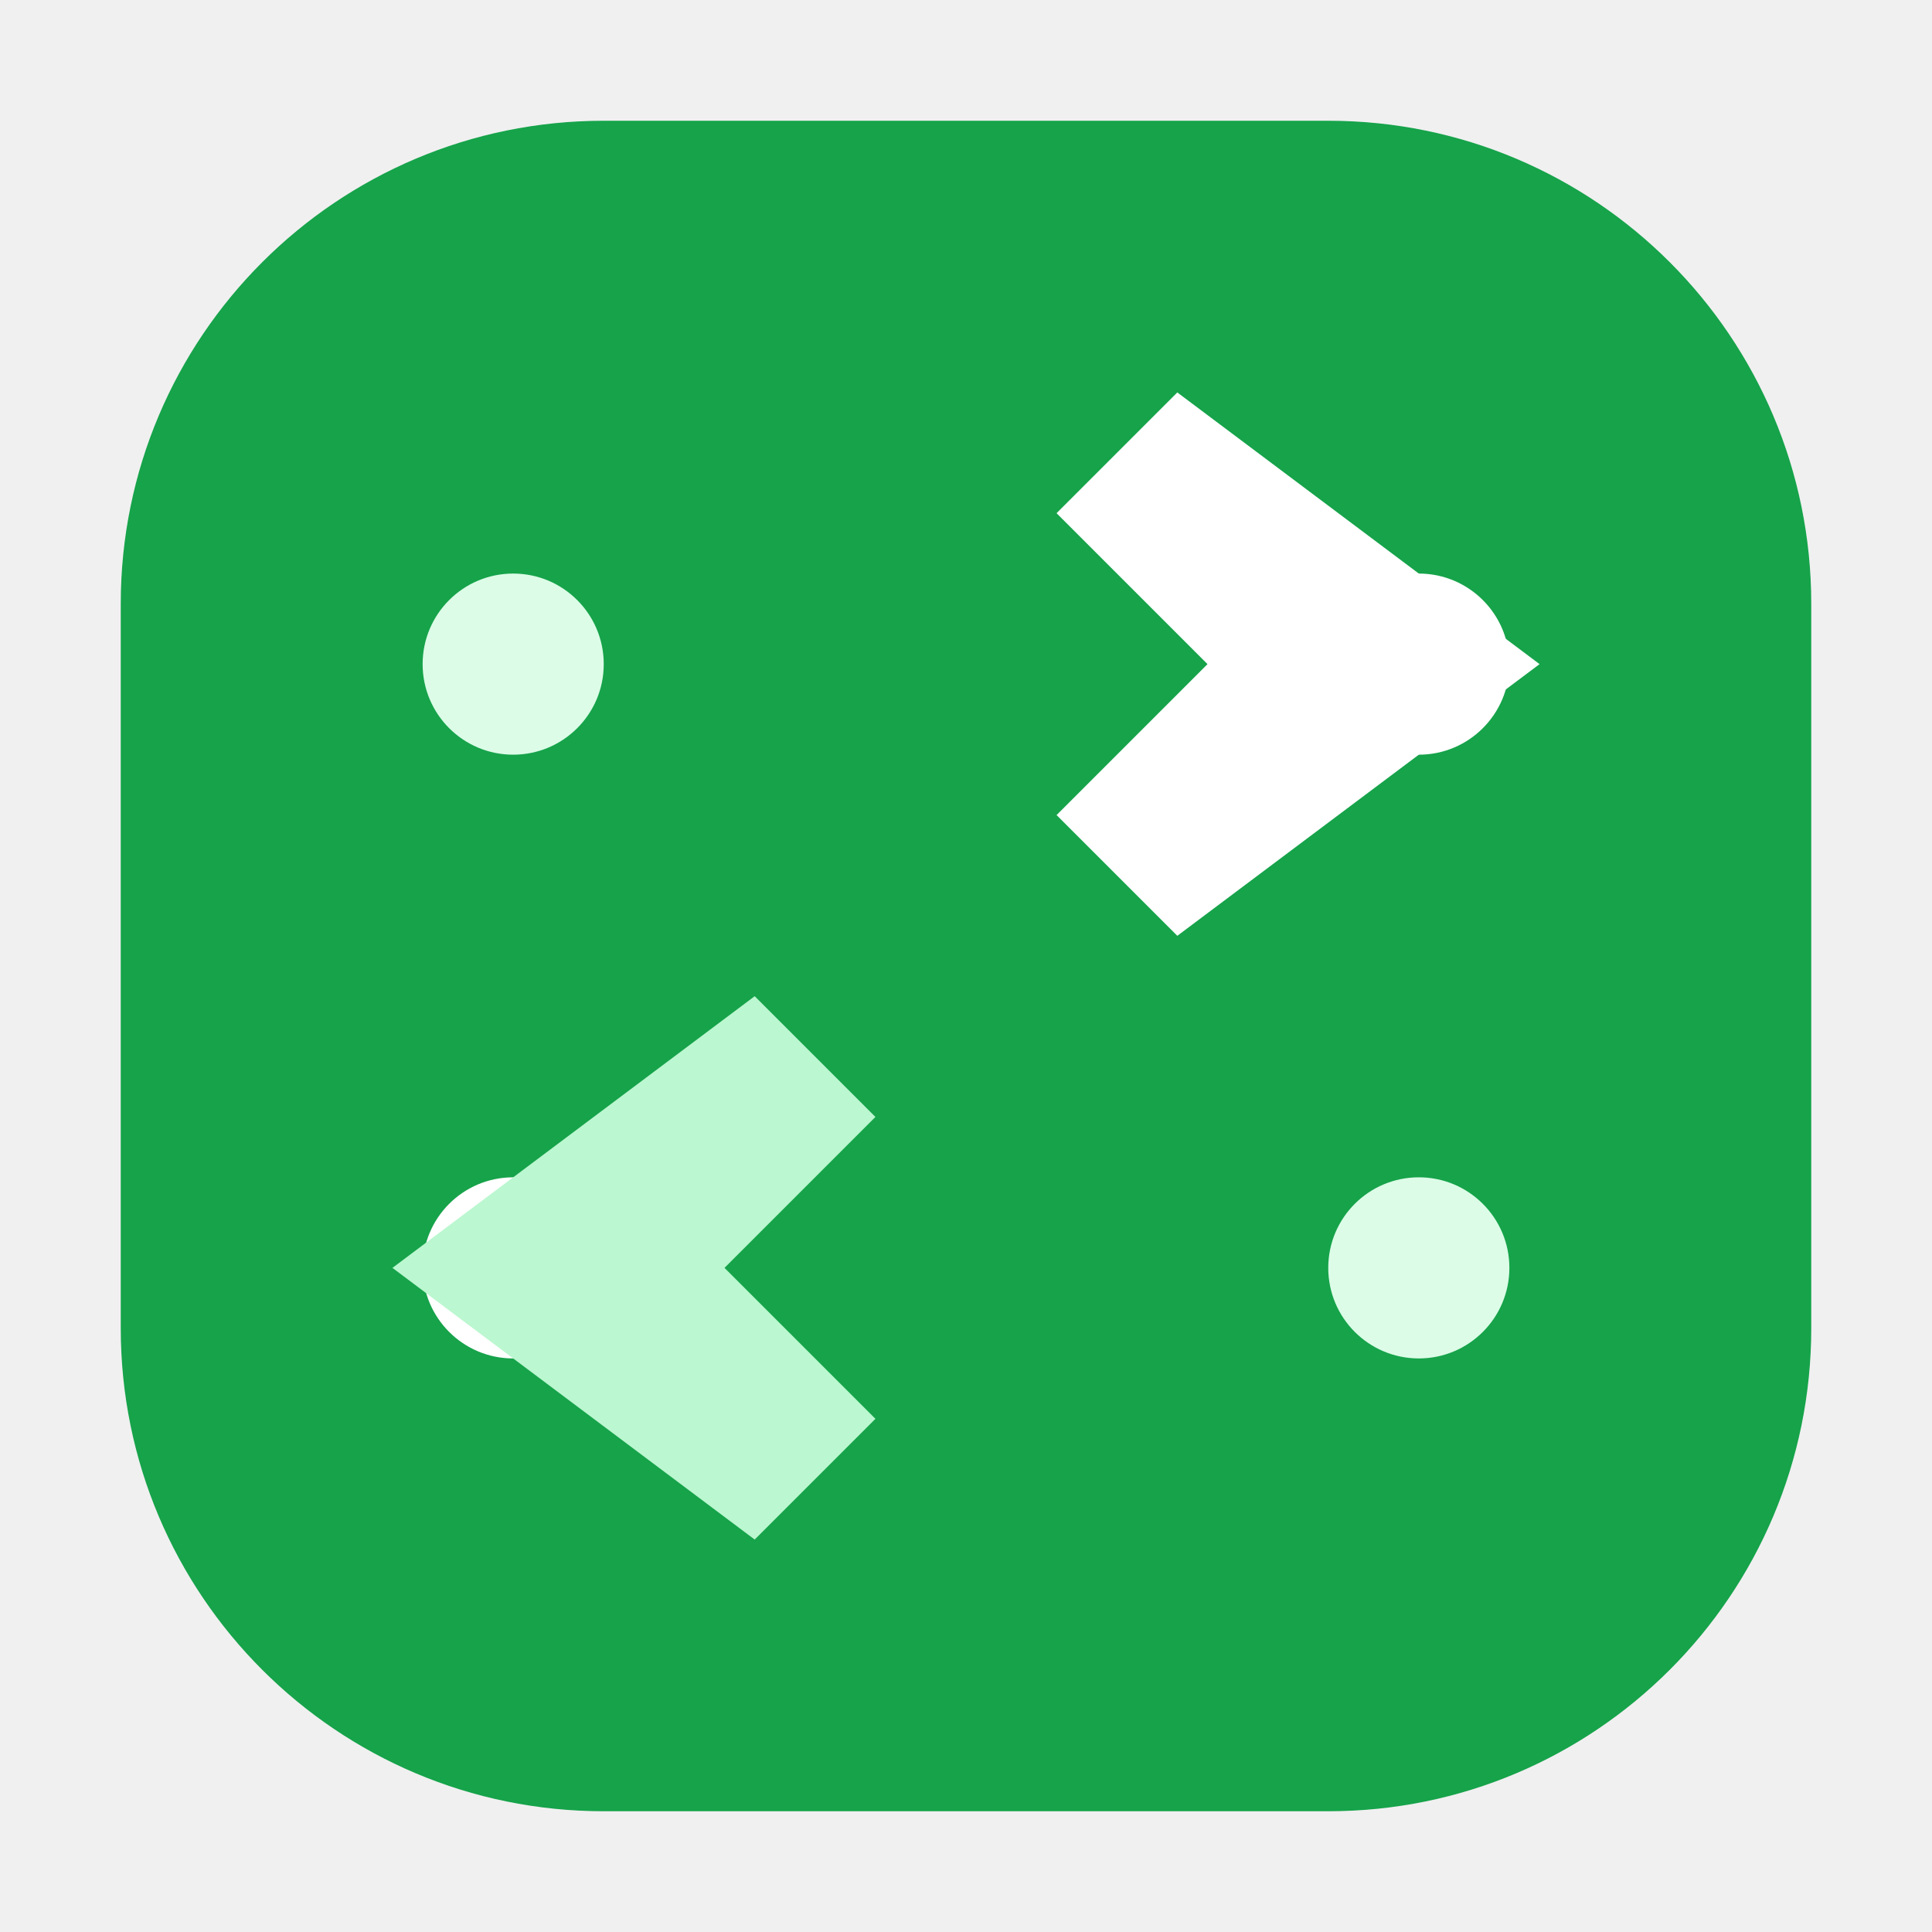
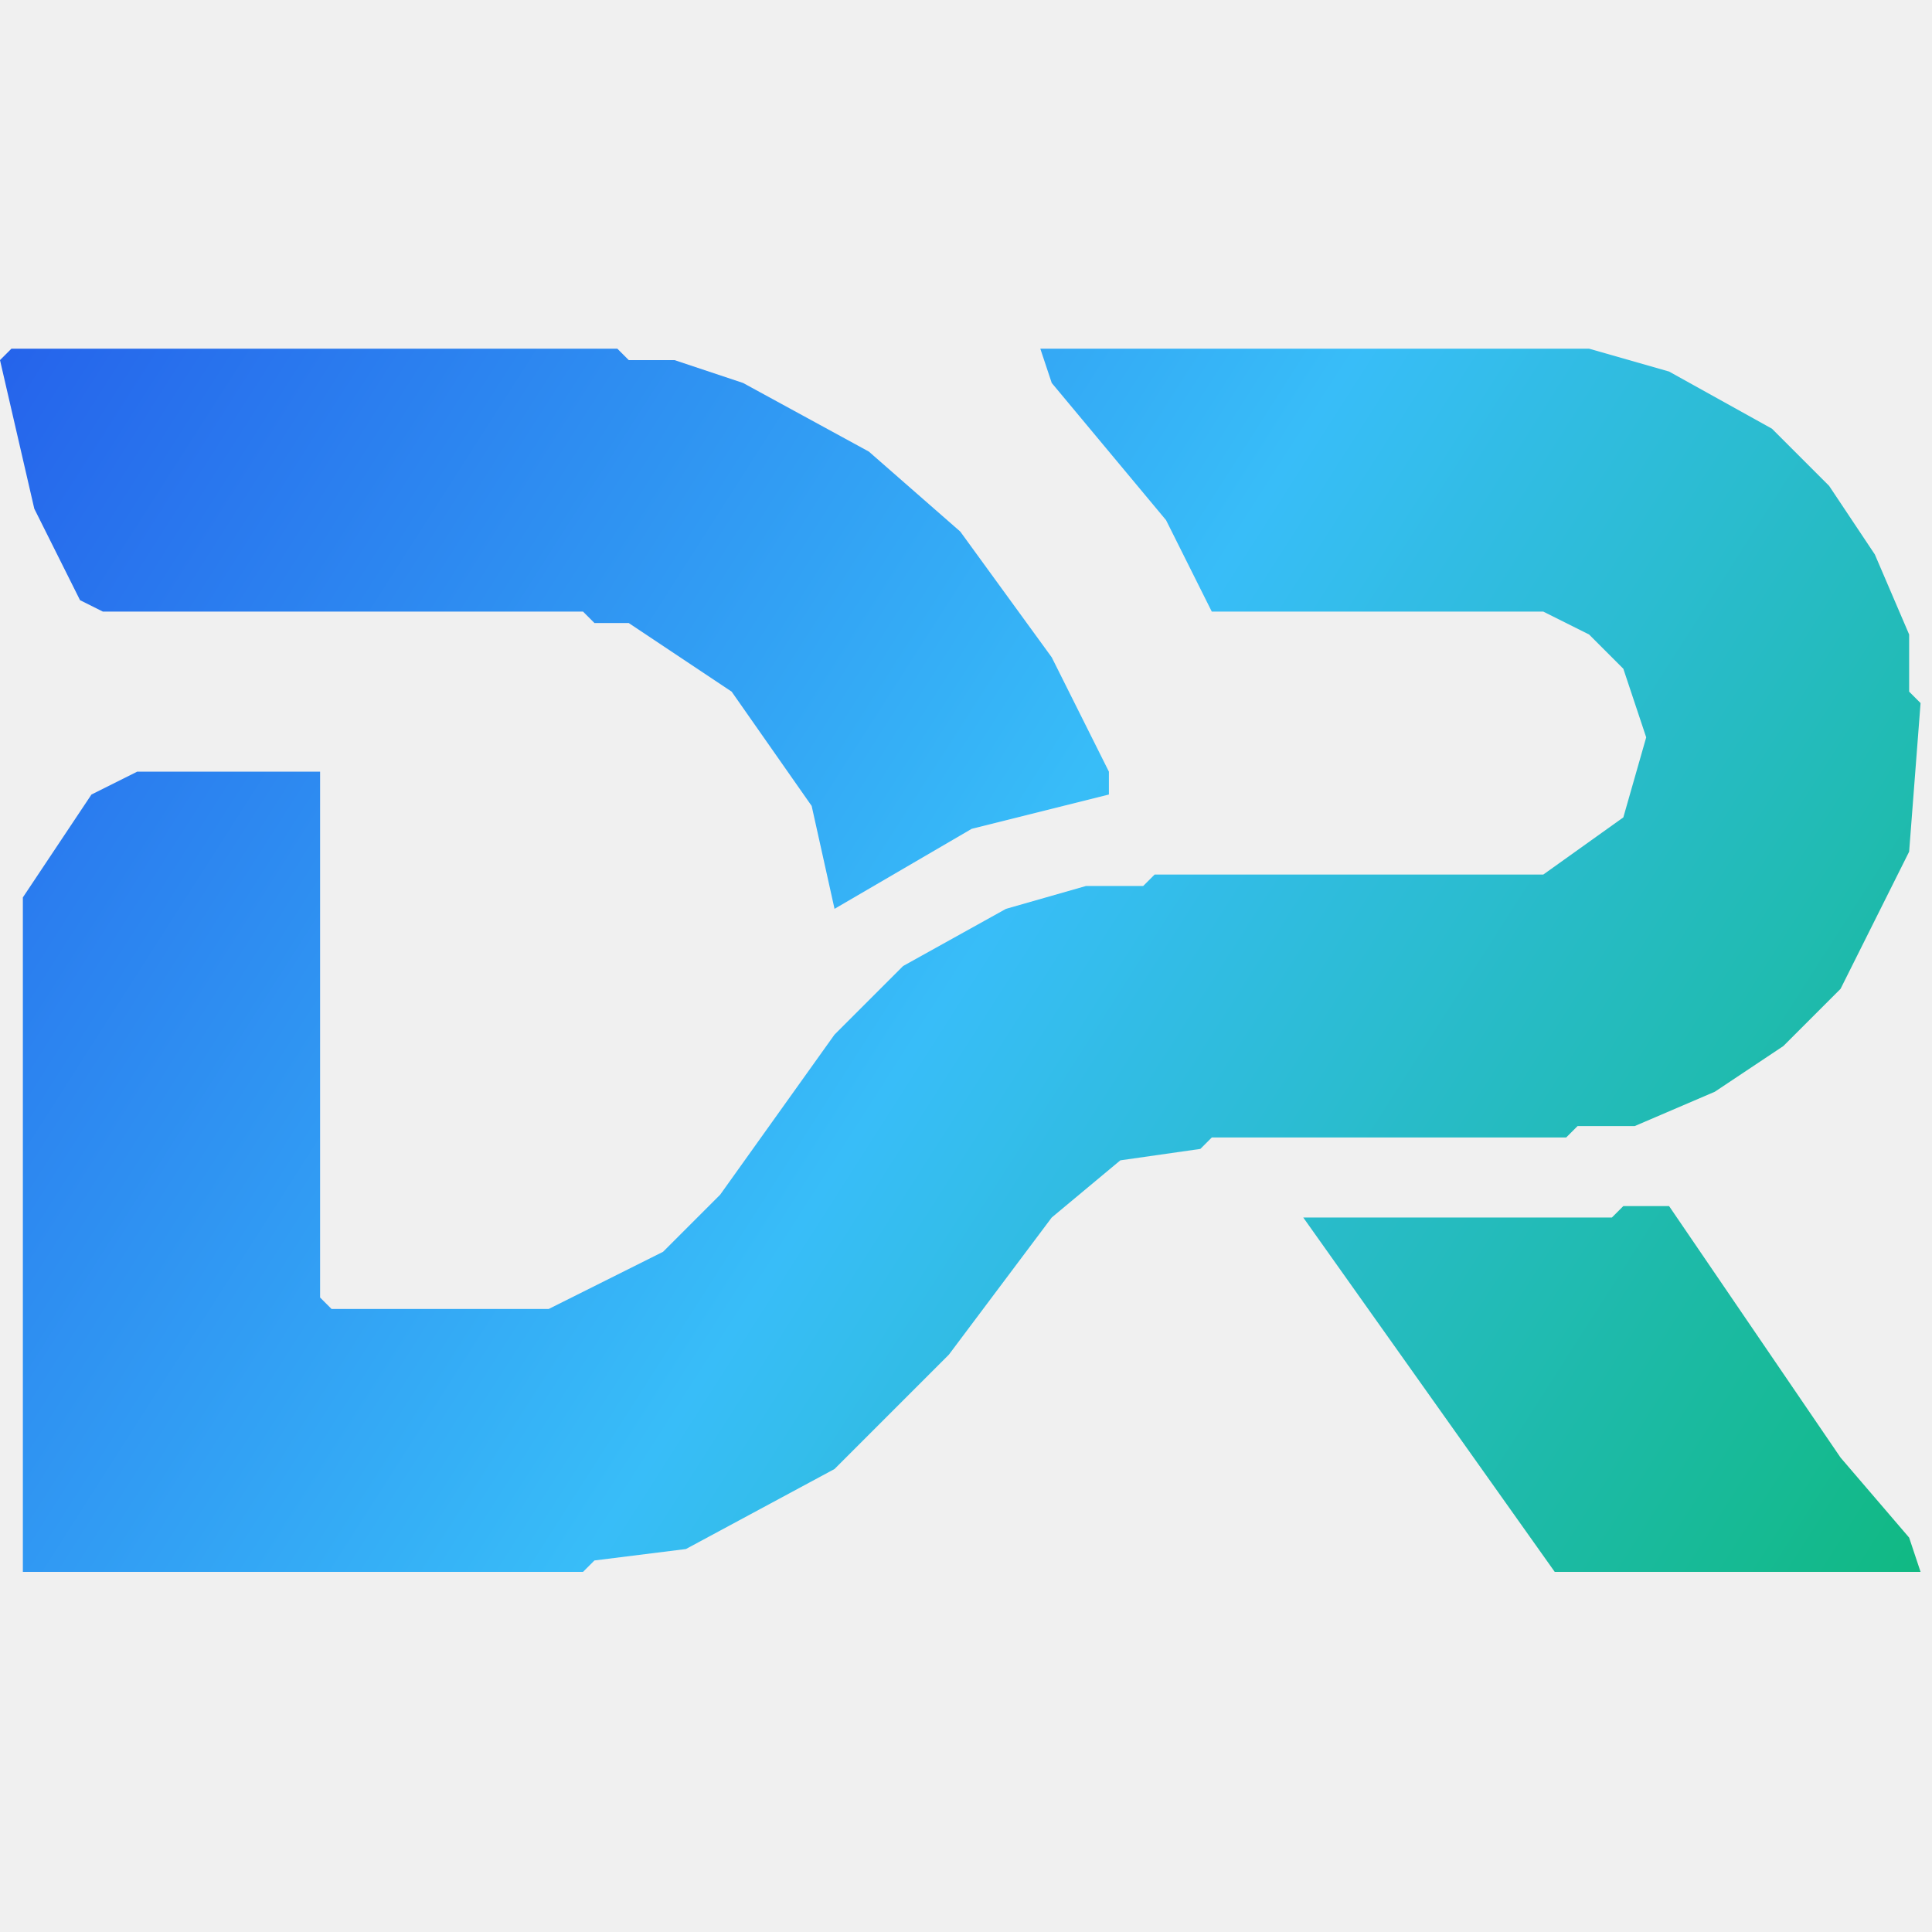
- <svg xmlns="http://www.w3.org/2000/svg" width="64" height="64" viewBox="0 0 64 64" role="img" aria-label="DataRelay Control">
-   <rect x="4" y="4" width="56" height="56" rx="16" fill="#16A34A" />
-   <circle cx="17" cy="22" r="3" fill="#DCFCE7" />
-   <circle cx="47" cy="22" r="3" fill="#FFFFFF" />
-   <path d="M20 22h20l-5-5 4-4 12 9-12 9-4-4 5-5H20z" fill="#FFFFFF" />
-   <circle cx="47" cy="42" r="3" fill="#DCFCE7" />
-   <circle cx="17" cy="42" r="3" fill="#FFFFFF" />
-   <path d="M44 42H24l5 5-4 4-12-9 12-9 4 4-5 5h20z" fill="#BBF7D0" />
+ <svg xmlns="http://www.w3.org/2000/svg" width="64" height="64" viewBox="0 0 169 108" role="img" aria-label="DataRelay Control">
+   <defs>
+     <linearGradient id="datarelay-control-docs-a-favicon" x1="0" y1="0" x2="169" y2="108" gradientUnits="userSpaceOnUse">
+       <stop offset="0" stop-color="#2563EB" />
+       <stop offset="0.5" stop-color="#38BDF8" />
+       <stop offset="1" stop-color="#10B981" />
+     </linearGradient>
+   </defs>
+   <path d="M114 76 L136 107 L168 107 L167 104 L161 97 L146 75 L142 75 L141 76 Z" fill="url(#datarelay-control-docs-a-favicon)" />
+   <path d="M164 18 L160 12 L155 7 L146 2 L139 0 L91 0 L92 3 L102 15 L106 23 L135 23 L139 25 L142 28 L144 34 L142 41 L135 46 L101 46 L100 47 L95 47 L88 49 L79 54 L73 60 L63 74 L58 79 L48 84 L29 84 L28 83 L28 37 L12 37 L8 39 L2 48 L2 107 L51 107 L52 106 L60 105 L73 98 L83 88 L92 76 L98 71 L105 70 L106 69 L137 69 L138 68 L143 68 L150 65 L156 61 L161 56 L167 44 L168 31 L167 30 L167 25 Z" fill="url(#datarelay-control-docs-a-favicon)" />
+   <path d="M0 1 L3 14 L7 22 L9 23 L51 23 L52 24 L55 24 L64 30 L71 40 L73 49 L85 42 L97 39 L97 37 L92 27 L84 16 L76 9 L65 3 L59 1 L55 1 L54 0 L1 0 Z" fill="url(#datarelay-control-docs-a-favicon)" />
</svg>
